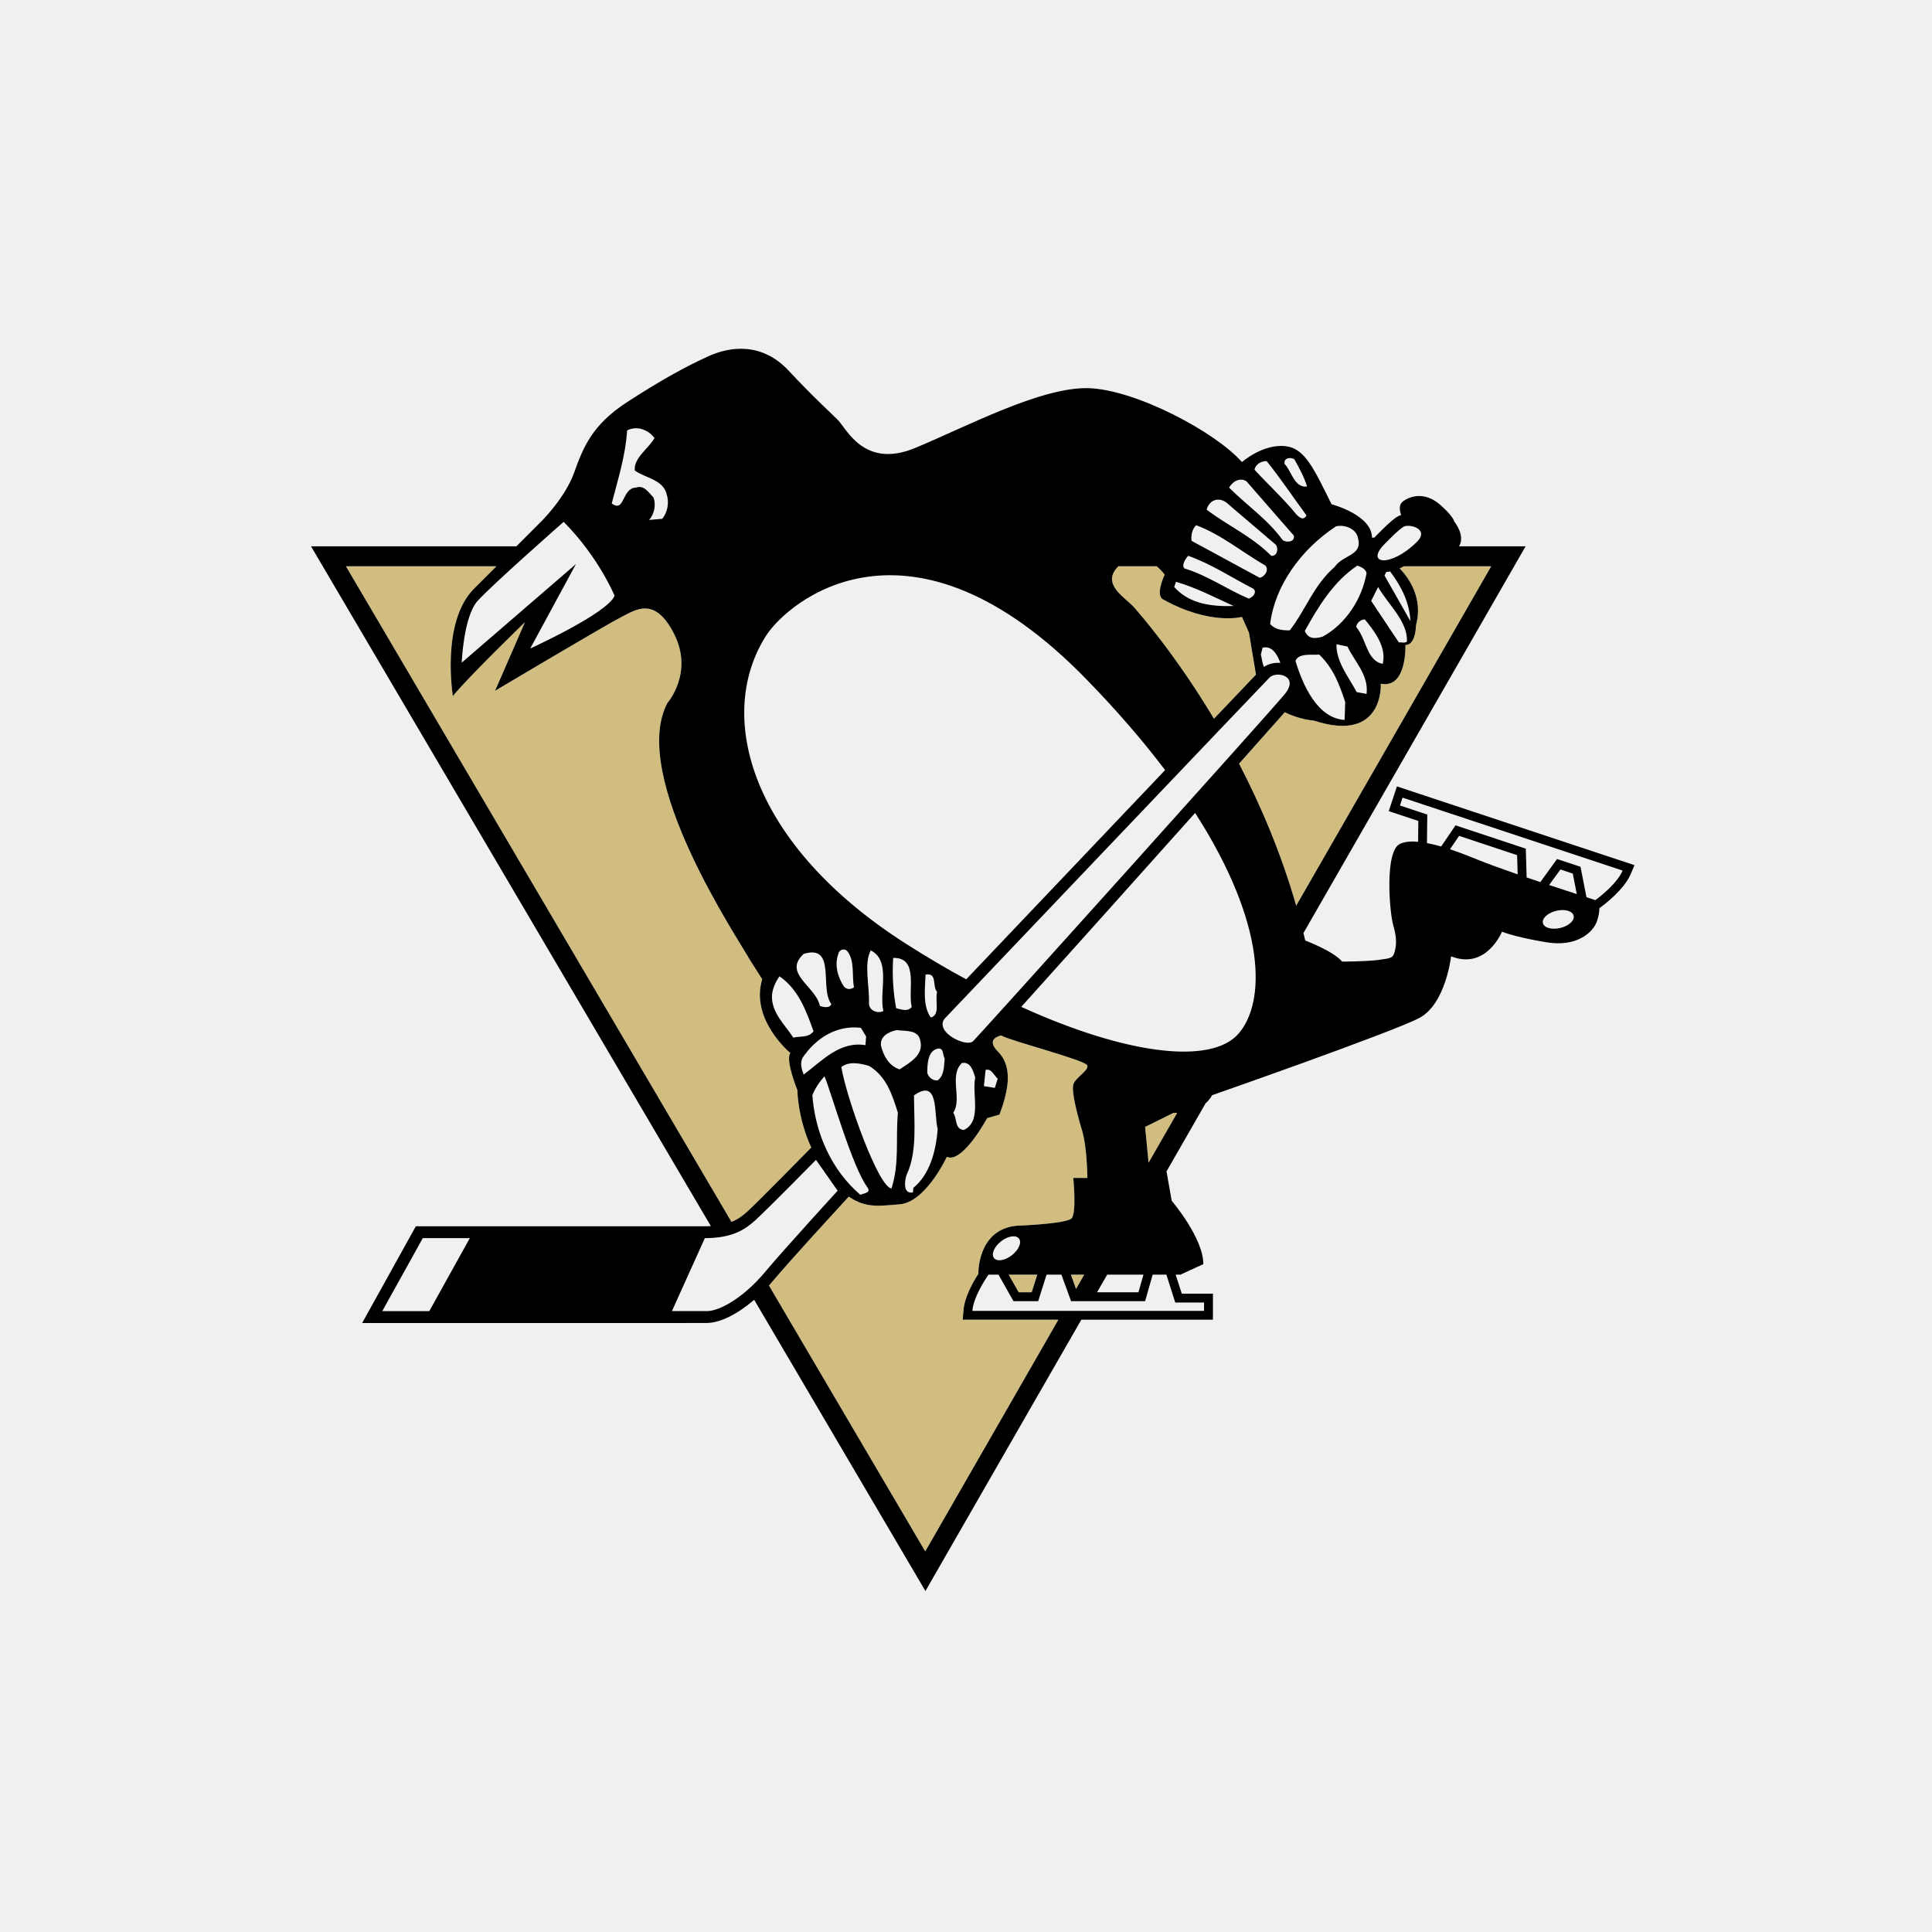
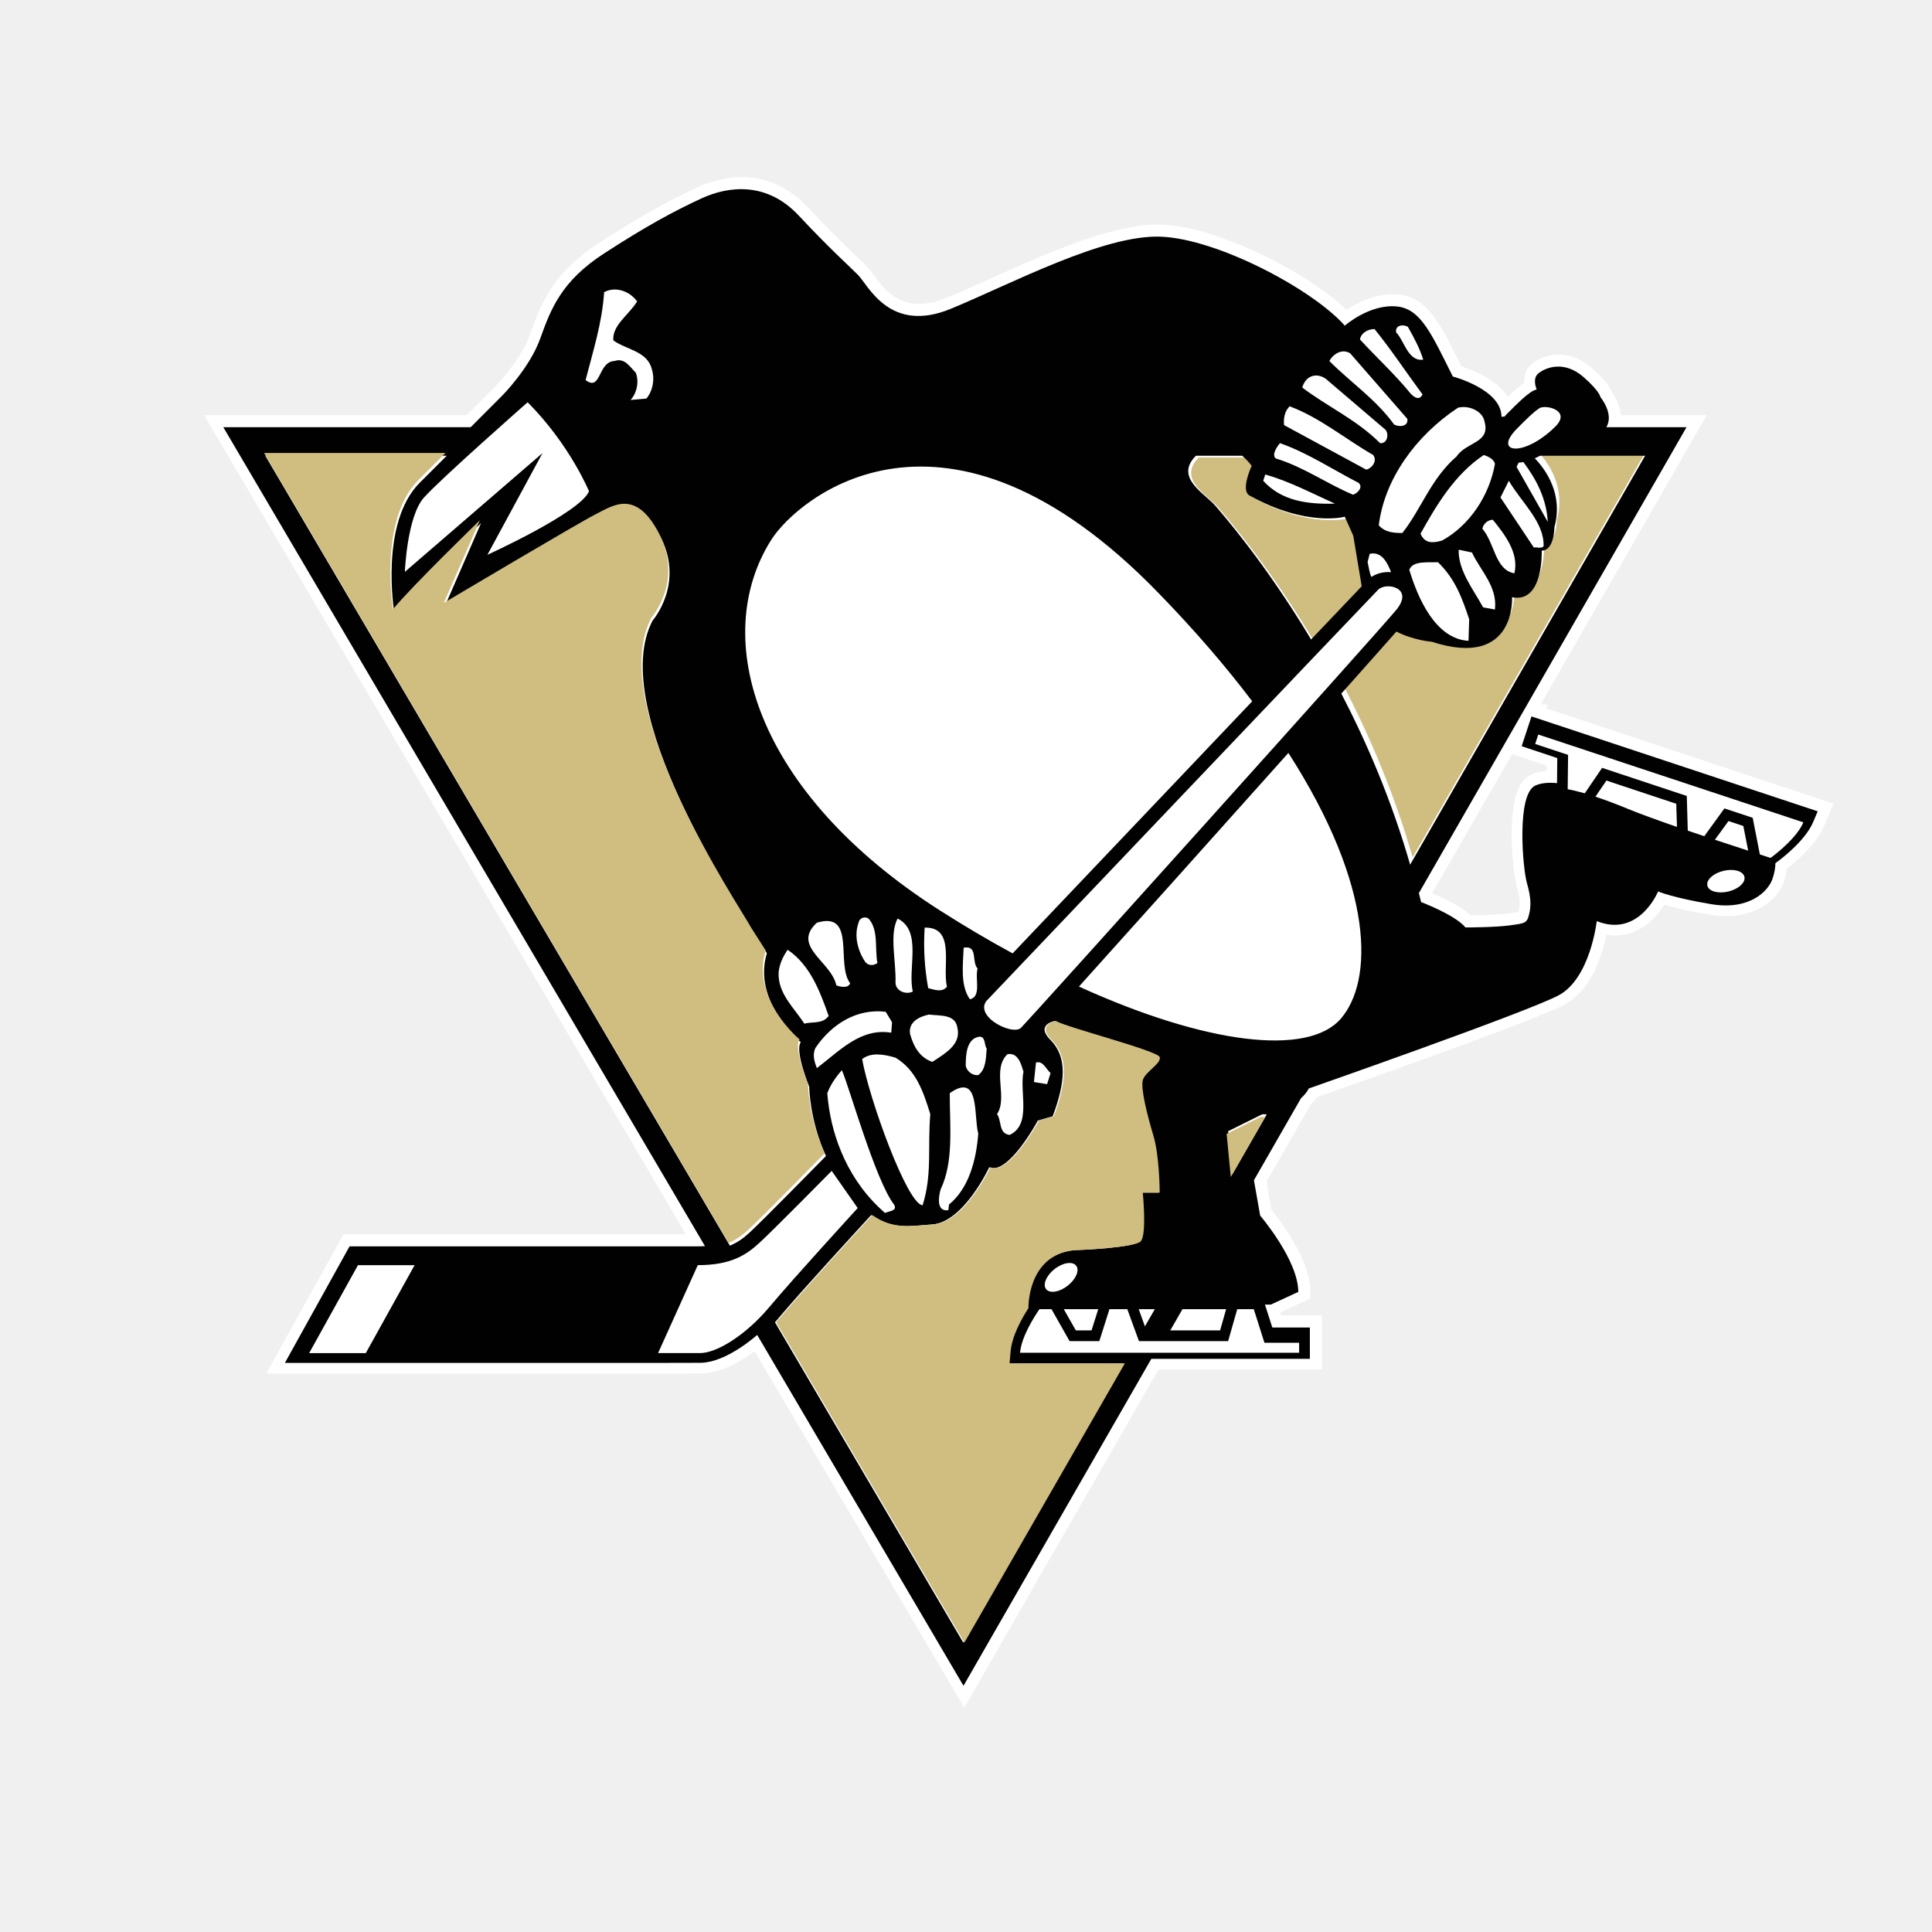
- <svg xmlns="http://www.w3.org/2000/svg" width="512" height="512" viewBox="0 0 512 512" version="1.1">
-   <g stroke="none" stroke-width="1" fill="none">
-     <path d="M386.679 221.513c-.546.816-1.513 2.231-2.413 3.543 2.379.801 4.842 1.737 7.274 2.741 2.514 1.038 6.423 2.451 10.659 3.913-.056-1.873-.122-4.016-.156-5.091-2.364-.795-12.847-4.252-15.363-5.106zm45.482 10.13c-1.804 4.221-7.109 8.174-8.312 9.057.015.956-.203 2.128-.631 3.422-.948 2.794-5.132 6.998-13.51 5.583-8.397-1.394-11.66-2.789-11.66-2.789s-4.183 10.245-13.493 6.52c0 0-1.399 12.594-8.384 16.325-6.981 3.724-54.962 20.494-54.962 20.494s-.477 1.044-1.701 2.126l-10.368 18.064 1.376 7.779s8.38 9.791 8.38 16.789l-6.052 2.79h-1.277c.58 1.804 1.258 3.949 1.62 5.04h8.258v6.891h-34.877l-41.318 71.914-45.381-77.173c-4.435 3.797-9.057 6.129-12.559 6.129l-8.447.019h-82.892l14.224-25.639h76.604c.56 0 1.07-.017 1.581-.051l-105.956-180.146h54.424l6.932-6.945s6.051-6.075 8.378-12.593c2.332-6.525 4.659-12.581 13.971-18.643 9.314-6.046 15.365-9.312 21.436-12.121 6.051-2.794 14.431-3.731 21.415 3.725 6.987 7.46 10.705 10.727 13.037 13.058 2.327 2.335 6.982 13.058 20.496 7.456 13.495-5.583 33.533-16.306 46.113-15.847 12.56.477 33.518 11.643 40.503 19.579 0 0 5.575-4.924 11.641-4.204 5.115.628 7.462 6.075 12.118 15.389 0 0 10.71 2.789 10.71 8.868 0 0 .255-.067.627-.033.205-.222.394-.429.61-.646 2.349-2.35 3.759-3.765 5.338-4.821.357-.237.749-.389 1.157-.525-.336-.887-.8-2.62.443-3.576 1.682-1.327 5.674-2.808 9.871.85 3.624 3.17 3.725 4.43 3.725 4.43s3.059 3.658 1.292 6.602h17.642l-58.873 102.487.475 1.973s7.445 2.789 9.773 5.583c0 0 6.508 0 9.79-.458 3.246-.458 3.723-.458 4.18-2.335.477-1.873.477-3.725-.458-6.979-.935-3.267-2.332-19.577 1.87-21.45 1.239-.559 2.871-.699 4.756-.525.017-1.925.051-4.323.051-5.516-1.955-.647-7.832-2.605-7.832-2.605l2.159-6.554 62.967 20.872-.999 2.365zm-138.743 106.16l-2.687 4.665h10.965c.291-1.037.849-2.996 1.324-4.665h-9.602zm120.118-107.386c-.653.902-1.911 2.62-2.993 4.12 2.734.904 5.265 1.737 7.323 2.398-.424-2.195-.881-4.512-1.07-5.428-1.089-.358-2.005-.665-3.26-1.09zm-108.066 107.386l-2.005 7.029h-19.614l-2.569-7.029h-3.926l-2.225 7.029h-6.542l-3.979-7.029h-2.651c-1.104 1.601-3.979 6.06-4.268 9.587h61.395v-2.201h-7.631l-2.347-7.386h-3.637zm72.69-114.384c1.192.222 2.448.532 3.759.902l3.806-5.598 18.63 6.177.218 7.63c1.209.406 2.433.816 3.637 1.226l4.424-6.115 6.219 2.061 1.579 8.067c1.237.41 2.073.68 2.313.749l.034.019c1.446-1.057 5.796-4.478 7.223-7.833l-58.316-19.321-.678 2.08 7.238 2.398-.086 7.556zm-137.975 26.743c5.371 3.422 10.672 6.558 15.874 9.367 10.759-11.307 34.248-36.043 52.704-55.446-5.657-7.475-12.473-15.442-20.615-23.818-47.027-48.499-79.511-20.751-85.219-11.66-13.513 21.449-3.725 55.461 37.256 81.558zm30.459 16.669c27.857 12.669 50.289 15.423 57.565 7.117 7.188-8.241 7.58-28.855-11.491-58.51-15.99 17.888-35.335 39.48-46.075 51.393zm-144.099-107.553c-3.723 4.202-4.181 16.325-4.181 16.325l30.269-26.116-12.116 22.37s20.494-9.312 22.349-13.979c0 0-4.195-10.246-13.495-19.579 0 0-19.088 16.789-22.827 20.979zm285.865 82.102c-2.244.546-3.825 2.007-3.519 3.252.287 1.26 2.364 1.821 4.604 1.293 2.266-.544 3.845-2.007 3.536-3.252-.289-1.26-2.379-1.837-4.621-1.293zm-148.991 92.015c.8 1.005 2.925.679 4.739-.75 1.823-1.412 2.67-3.403 1.874-4.408-.785-1.024-2.91-.699-4.743.729-1.819 1.434-2.67 3.426-1.87 4.429zm-95.199-208.712c-.288-3.336 3.504-5.671 5.238-8.58-1.734-2.331-4.795-3.336-7.26-2.028-.439 6.828-2.482 13.092-4.076 19.342 3.483 2.62 2.616-4.068 6.408-4.204 2.173-.753 3.328 1.293 4.64 2.601.727 1.892.288 4.378-1.157 5.979l3.483-.308c1.446-1.737 1.889-4.359 1.172-6.54-1.018-3.932-5.677-4.223-8.447-6.263zm178.158 4.241c-.747-2.453-1.985-4.755-3.361-7.205-.922-.613-2.907-.458-2.584 1.226 1.816 1.837 2.584 6.437 5.945 5.979zm-.149 7.657c-3.524-4.748-6.733-9.651-10.558-14.385-1.378 0-2.903.749-3.213 2.283 3.671 3.98 7.974 7.967 11.168 11.934.612.613 1.836 1.703 2.604.167zm-6.274 6.587c.916.599 3.228.599 2.925-1.226l-12.561-14.4c-1.686-1.071-3.671 0-4.589 1.685 4.739 4.748 10.248 8.427 14.225 13.941zm-1.834 1.212l-12.548-10.708c-1.983-1.994-4.895-1.684-5.811 1.381 5.661 4.288 11.914 7.029 17.133 12.238 1.547.153 1.99-1.821 1.226-2.911zm15.617 5.82c2.139-3.214 7.497-2.909 6.119-7.659-.308-2.128-3.228-3.677-5.815-3.049-9.482 6.267-16.232 15.919-17.436 25.88 1.359 1.53 3.196 1.684 5.184 1.684 4.148-5.227 6.273-11.953 11.949-16.856zm-19.903 2.914c1.07-.155 2.602-1.839 1.528-3.218-6.119-3.524-11.773-8.257-18.369-10.708-1.07 1.057-1.38 2.605-1.226 4.135l18.067 9.791zm-2.904 5.517c1.07-.31 2.293-1.689 1.224-2.607-5.661-2.909-11.187-6.586-17.287-8.733-.766.921-1.855 2.605-.92 3.371 6.119 1.854 11.155 5.516 16.983 7.969zm14.856 8.579c.899 2.128 2.582 2.128 4.726 1.515 6.117-3.354 10.415-9.946 11.638-16.837-.169-1.076-1.528-1.689-2.447-1.992-6.423 4.29-10.402 11.011-13.917 17.314zm21.124-14.694l6.865 12.087c-.27-5.022-2.447-9.26-5.372-13.159-.355.067-.693.121-1.035.134l-.458.937zm5.95 17.436c.15-5.349-4.895-9.637-7.651-14.387l-1.836 3.677 7.343 11.014c.631-.136 1.682.31 2.144-.303zm-45.91-9.348c-5.062-2.283-9.957-4.889-15.31-6.418l-.464 1.379c3.994 4.426 9.655 5.207 15.774 5.039zm32.449 5.531c2.751 3.204 2.751 9.023 7.034 9.789 1.07-4.443-2.139-8.565-4.741-11.777-1.07 0-2.144.902-2.293 1.988zm-5.218 4.598c-.139 4.581 3.228 8.716 5.368 12.681l2.602.479c.612-5.058-3.213-8.58-5.049-12.547l-2.92-.613zm-20.042 2.741c.274 1.005.377 2.317.834 3.252 1.209-.82 2.79-1.178 4.334-1.057-.764-1.973-2.009-4.633-4.707-4.035l-.462 1.839zm22.201 17.315l.148-4.767c-1.545-4.6-3.057-8.871-6.878-12.547-1.855.155-5.526-.458-6.292 1.684 1.855 6.127 5.68 15.168 13.023 15.63zm-130.027 70.869c-.625-3.219.29-7.05-1.835-9.656-.781-.764-2.139-.303-2.313.787-1.07 2.89-.15 6.263 1.531 8.714.781.768 1.682.768 2.616.155zm7.787 6.277c-1.21-5.07 2.158-13.327-3.349-16.069-1.855 3.509-.307 9.314-.458 14.081 0 1.84 2.273 2.757 3.807 1.987zm-13.784-1.836c-3.213-4.137 1.412-15.935-7.327-13.309-5.658 5.206 3.213 8.561 4.283 13.772.767.303 2.601.762 3.044-.462zm16.385-12.238c-.288 4.734 0 9.005.782 13.313 1.203.29 3.04 1.072 4.128-.31-1.089-4.445 1.989-13.173-4.91-13.004zm8.581 4.423c-.155 3.987-.767 8.276 1.379 11.354 2.601-.628 1.068-4.459 1.68-6.774-1.377-1.515.154-5.173-3.059-4.581zm-38.716.459c-1.07 1.536-1.836 3.219-1.989 5.058-.155 4.597 3.366 7.644 5.66 11.184 1.836-.476 3.976.137 5.353-1.682-1.851-5.211-3.995-11.172-9.024-14.56zm22.793 18.237l.167-2.301-1.391-2.299c-6.408-.767-11.934 2.743-15.452 7.952-.765 1.551-.153 3.214.305 4.442 5.05-3.827 9.621-8.886 16.372-7.794zm14.544-1.093c-.455-3.049-3.819-2.584-6.268-2.893-2.158.444-4.59 1.684-4.133 4.29.752 2.741 2.144 5.19 4.895 6.114 2.756-1.824 6.408-3.816 5.505-7.511zm4.592 2.01c-2.601.598-2.756 3.986-2.756 6.418.309 1.226 1.534 2.147 2.756 1.991 1.682-1.226 1.682-3.66 1.851-5.822-.612-.902-.169-2.891-1.851-2.586zm9.944 7.644c-.462-1.363-1.075-4.292-3.522-3.831-3.516 3.371.154 9.501-2.294 13.176 1.07 1.53.309 4.29 2.77 4.581 4.896-2.282 2.125-9.328 3.045-13.926zm-28.145-3.066c-2.62-.765-5.371-1.226-7.342.311 1.527 8.728 9.939 32.004 13.307 32.158 2.139-6.896 1.07-12.411 1.682-20.057-1.527-4.903-3.073-9.651-7.647-12.411zm30.897 1.07l-.445 4.29 2.893.465.766-2.439c-1.055-.934-1.667-2.773-3.213-2.316zm-42.698 1.689c-1.391 1.53-2.595 3.371-3.207 5.055.336 4.41 1.339 8.734 3.006 12.754 1.903 4.611 4.659 8.816 8.276 12.289.46.439.936.883 1.412 1.294 1.07-.459 2.77-.459 1.989-1.839-4.133-5.349-9.943-26.184-11.477-29.554zm23.73 5.056c0 7.202.919 15.017-1.991 21.124-.437 1.382-1.07 5.059 1.686 4.601l.136-1.226c4.317-3.523 5.984-9.639 6.441-15.613-1.07-3.831.458-13.635-6.272-8.886zm-41.945 32.991c-2.791 2.539-6.105 4.836-13.482 4.836l-8.733 19.341h9.245c3.571 0 9.924-3.799 15.262-10.164 5.334-6.369 19.407-21.739 19.407-21.739l-5.725-8.175s-13.171 13.367-15.975 15.9zm-98.975 24.19h12.459l10.745-19.354h-12.46l-10.743 19.354zm235.168-167.937c-1.767 1.773-86.172 90.462-86.172 90.462-.497.647-.598 1.311-.445 1.959.445 1.939 3.23 3.692 5.474 4.224 1.122.255 2.106.204 2.582-.276 1.789-1.766 78.562-87.058 82.556-91.942 3.992-4.87-2.212-6.196-3.994-4.426zm39.004-35.922c3.539-3.555-2.225-4.882-3.549-3.999-1.331.883-2.67 2.214-4.88 4.445-5.522 5.529 1.547 6.416 8.429-.446z" fill="#fff" />
-     <path d="M330.997 167.669l-1.868-4.19s-8.384 2.331-20.958-4.667c-2.056-1.157.477-6.533.477-6.533s-.785-1.09-2.077-2.214h-10.194c-4.863 4.834 2.105 8.391 4.352 11.083 1.237 1.482 10.669 12.104 20.988 29.33 5.169-5.428 9.129-9.603 11.134-11.696l-1.853-11.114zm-27.532 130.982l.916 9.497 7.582-13.213c-.321 0-.65 0-.986-.015l-7.512 3.731zm-18.307 42.934l2.176-3.782h-3.536c.479 1.296.988 2.726 1.361 3.782zm-70.334-37.303l.173-.169c-3.637-7.914-3.69-15.253-3.69-15.253s-3.247-7.914-1.849-9.786c0 0-10.731-8.854-7.463-19.578l-3.268-5.125c-2.785-5.125-32.139-48.484-21.873-68.046 0 0 6.985-7.933 1.853-18.198-5.117-10.25-10.248-6.519-13.971-4.648-3.725 1.854-33.533 19.579-33.533 19.579l7.921-18.183s-14.905 14.437-19.107 19.577c0 0-3.243-19.577 5.612-28.447 1.985-1.988 4.009-4.014 5.946-5.939h-39.907l102.182 173.759c1.836-.746 3.128-1.77 4.319-2.861 2.701-2.451 16.52-16.545 16.654-16.682zm157.252-154.216c-.389.201-.762.389-1.155.559 2.433 2.524 6.307 7.9 4.315 15.186 0 0 0 5.125-2.786 5.125 0 0 .458 11.643-6.525 10.25 0 0 .933 15.848-17.693 9.787 0 0-3.877-.257-7.751-2.231-2.548 2.875-6.814 7.697-12.118 13.638 5.659 10.896 11.097 23.578 15.143 37.64l51.686-89.954h-23.116zm-102.117 192.402h3.455c.304-1.003.935-2.944 1.474-4.665h-7.578c1.07 1.909 2.191 3.883 2.649 4.665zm18.189-60.126c-.458-1.395-20.481-6.521-22.828-7.933 0 0-4.349.765-.916 4.202 3.72 3.731 3.263 9.332.458 16.77l-3.263.934s-6.508 12.122-10.689 10.264c0 0-5.61 12.122-12.594 12.583-4.659.306-8.708 1.245-13.38-2.057-3.195 3.486-15.413 16.783-19.971 22.198-.389.478-.779.934-1.189 1.378l41.42 70.461 35.286-61.408h-25.357l.221-2.552c.27-3.435 2.462-7.333 3.921-9.583 0-1.65.43-12.836 11.645-12.836 0 0 11.641-.478 13.053-1.873 1.397-1.395.462-10.723.462-10.723h3.72s0-7.918-1.393-12.581c-1.393-4.667-2.79-10.249-2.328-12.12.458-1.86 4.198-3.733 3.72-5.126z" fill="#D0BD7F" />
-     <path d="M370.193 208.406l-2.159 6.554s5.877 1.959 7.832 2.605c0 1.193-.034 3.591-.051 5.516-1.885-.174-3.517-.033-4.756.525-4.202 1.873-2.805 18.183-1.87 21.45.935 3.254.935 5.106.458 6.979-.458 1.877-.935 1.877-4.18 2.335-3.282.458-9.79.458-9.79.458-2.328-2.794-9.773-5.583-9.773-5.583l-.475-1.973 58.873-102.487h-17.642c1.767-2.944-1.292-6.602-1.292-6.602s-.101-1.26-3.725-4.43c-4.198-3.658-8.19-2.176-9.871-.85-1.243.956-.779 2.689-.443 3.576-.409.136-.8.289-1.157.525-1.579 1.057-2.989 2.471-5.338 4.821-.216.217-.404.425-.61.646-.372-.033-.627.033-.627.033 0-6.079-10.71-8.868-10.71-8.868-4.655-9.314-7.002-14.761-12.118-15.389-6.065-.72-11.641 4.204-11.641 4.204-6.985-7.935-27.943-19.101-40.503-19.579-12.58-.458-32.618 10.264-46.113 15.847-13.514 5.602-18.168-5.121-20.496-7.456-2.332-2.331-6.051-5.598-13.037-13.058-6.984-7.456-15.364-6.519-21.415-3.725-6.071 2.808-12.122 6.075-21.436 12.121-9.312 6.062-11.639 12.118-13.971 18.643-2.327 6.518-8.378 12.593-8.378 12.593s-2.873 2.877-6.932 6.945h-54.424l105.956 180.146c-.512.034-1.022.051-1.581.051h-76.604l-14.224 25.639h82.892l8.447-.019c3.502 0 8.123-2.331 12.559-6.129l45.381 77.173 41.318-71.914h34.877v-6.891h-8.258c-.362-1.091-1.04-3.236-1.62-5.04h1.277l6.052-2.79c0-6.999-8.38-16.789-8.38-16.789l-1.376-7.779 10.368-18.064c1.224-1.082 1.701-2.126 1.701-2.126s47.981-16.77 54.962-20.494c6.985-3.732 8.384-16.325 8.384-16.325 9.311 3.725 13.493-6.52 13.493-6.52s3.263 1.396 11.66 2.789c8.378 1.415 12.563-2.789 13.51-5.583.428-1.293.646-2.465.631-3.422 1.202-.883 6.508-4.836 8.312-9.057l.999-2.365-62.967-20.872zm-3.147-64.348c2.21-2.231 3.549-3.562 4.88-4.445 1.324-.883 7.088.444 3.549 3.999-6.883 6.862-13.951 5.974-8.429.446zm1.359 7.387c2.925 3.899 5.103 8.136 5.372 13.159l-6.865-12.087.458-.938c.342-.012.68-.067 1.035-.134zm-3.194 4.12c2.756 4.75 7.8 9.038 7.651 14.387-.462.613-1.513.167-2.144.303l-7.343-11.014 1.836-3.677zm-11.029 15.167l2.92.613c1.836 3.968 5.661 7.49 5.049 12.547l-2.602-.479c-2.139-3.966-5.507-8.101-5.368-12.681zm2.306 15.289l-.148 4.767c-7.342-.462-11.168-9.503-13.023-15.63.766-2.143 4.437-1.53 6.292-1.684 3.821 3.677 5.334 7.948 6.878 12.547zm2.912-19.886c.15-1.086 1.224-1.988 2.293-1.988 2.602 3.212 5.811 7.335 4.741 11.777-4.283-.766-4.283-6.586-7.034-9.789zm2.751-14.247c-1.224 6.891-5.522 13.483-11.638 16.837-2.144.613-3.827.613-4.726-1.515 3.515-6.303 7.494-13.025 13.917-17.315.92.303 2.278.916 2.447 1.992zm-8.108-12.397c2.587-.628 5.507.921 5.815 3.049 1.378 4.75-3.979 4.445-6.119 7.659-5.676 4.903-7.8 11.629-11.949 16.856-1.988 0-3.825-.155-5.184-1.684 1.204-9.961 7.954-19.612 17.436-25.88zm-96.133 136.41c-.476.48-1.46.531-2.582.276-2.244-.531-5.029-2.284-5.474-4.224-.153-.647-.052-1.311.445-1.959 0 0 84.405-88.69 86.172-90.462 1.782-1.77 7.986-.444 3.994 4.426-3.994 4.884-80.767 90.176-82.556 91.942zm6.495 9.96l-.766 2.439-2.892-.465.445-4.29c1.547-.456 2.159 1.382 3.213 2.316zm-9.01 13.605c-2.461-.291-1.701-3.051-2.77-4.581 2.449-3.675-1.222-9.806 2.294-13.176 2.446-.461 3.06 2.469 3.522 3.831-.921 4.599 1.851 11.644-3.045 13.926zm-39.805-26.164c-1.377 1.819-3.516 1.206-5.353 1.682-2.294-3.54-5.815-6.587-5.66-11.184.153-1.839.919-3.522 1.989-5.058 5.029 3.388 7.172 9.349 9.024 14.56zm-2.601-20.514c8.739-2.626 4.114 9.172 7.327 13.309-.443 1.224-2.277.766-3.044.462-1.07-5.211-9.941-8.565-4.283-13.772zm-.305 27.542c3.518-5.209 9.044-8.719 15.452-7.952l1.391 2.299-.167 2.301c-6.751-1.093-11.322 3.966-16.372 7.794-.458-1.228-1.07-2.891-.305-4.442zm9.483-27.542c.173-1.09 1.531-1.551 2.313-.787 2.125 2.605 1.21 6.437 1.835 9.655-.934.613-1.835.613-2.616-.155-1.682-2.451-2.601-5.824-1.531-8.714zm-3.673 32.445c1.534 3.371 7.344 24.205 11.477 29.554.781 1.38-.919 1.38-1.989 1.839-.476-.411-.953-.855-1.412-1.294-3.616-3.474-6.372-7.678-8.276-12.289-1.667-4.02-2.67-8.344-3.006-12.754.612-1.684 1.816-3.525 3.207-5.055zm4.459-2.449c1.97-1.536 4.722-1.076 7.342-.311 4.573 2.76 6.12 7.509 7.647 12.411-.612 7.646.458 13.161-1.682 20.056-3.368-.154-11.779-23.429-13.307-32.157zm11.148-14.85c-1.534.769-3.807-.148-3.807-1.987.15-4.767-1.398-10.572.458-14.081 5.507 2.741 2.139 10.999 3.349 16.069zm-.598 9.349c-.457-2.606 1.974-3.846 4.133-4.29 2.449.309 5.812-.156 6.268 2.893.903 3.694-2.749 5.687-5.505 7.511-2.752-.924-4.143-3.373-4.895-6.114zm8.109-10.42c-1.089 1.382-2.925.6-4.128.31-.782-4.309-1.07-8.58-.782-13.313 6.899-.169 3.821 8.559 4.91 13.004zm-1.379 44.549c2.91-6.107 1.991-13.922 1.991-21.124 6.73-4.749 5.202 5.055 6.272 8.886-.457 5.974-2.125 12.089-6.441 15.612l-.136 1.226c-2.756.459-2.123-3.219-1.686-4.601zm6.429-41.774c-2.146-3.078-1.534-7.368-1.379-11.354 3.213-.592 1.682 3.066 3.059 4.581-.612 2.315.921 6.146-1.68 6.774zm-.921 14.676c0-2.432.155-5.82 2.756-6.418 1.682-.304 1.239 1.684 1.851 2.586-.169 2.162-.169 4.596-1.851 5.822-1.222.156-2.446-.765-2.756-1.991zm88.399-110.841l.462-1.839c2.698-.598 3.943 2.061 4.707 4.035-1.545-.121-3.126.237-4.334 1.057-.458-.935-.561-2.247-.834-3.252zm8.876-51.755c1.376 2.45 2.614 4.752 3.361 7.205-3.361.458-4.129-4.141-5.945-5.979-.323-1.684 1.662-1.839 2.584-1.226zm-7.345.477c3.825 4.734 7.034 9.637 10.558 14.385-.768 1.536-1.992.446-2.604-.167-3.194-3.968-7.497-7.954-11.168-11.934.31-1.534 1.836-2.283 3.213-2.283zm-5.353 5.347l12.561 14.4c.304 1.825-2.009 1.825-2.925 1.226-3.977-5.514-9.486-9.193-14.225-13.941.918-1.685 2.903-2.756 4.589-1.685zm-4.745 6.129l12.548 10.708c.764 1.09.321 3.064-1.226 2.911-5.218-5.209-11.472-7.95-17.132-12.238.916-3.066 3.827-3.375 5.811-1.381zm-8.579 5.516c6.596 2.451 12.25 7.184 18.369 10.708 1.074 1.379-.458 3.064-1.528 3.218l-18.067-9.791c-.154-1.53.156-3.078 1.226-4.135zm-2.127 8.103c6.099 2.147 11.626 5.824 17.287 8.733 1.07.919-.154 2.298-1.224 2.607-5.828-2.453-10.864-6.115-16.983-7.969-.935-.766.154-2.451.92-3.371zm-3.226 6.895c5.353 1.53 10.248 4.135 15.31 6.418-6.119.167-11.78-.613-15.774-5.039l.464-1.379zm-15.265-4.12h10.194c1.292 1.124 2.077 2.214 2.077 2.214s-2.533 5.376-.477 6.533c12.573 6.998 20.958 4.666 20.958 4.666l1.868 4.19 1.853 11.114c-2.005 2.093-5.965 6.267-11.134 11.696-10.318-17.227-19.751-27.849-20.988-29.33-2.246-2.691-9.214-6.249-4.352-11.083zm-93.447 18.539c5.708-9.09 38.192-36.839 85.219 11.66 8.143 8.377 14.959 16.343 20.615 23.818-18.457 19.403-41.945 44.14-52.704 55.446-5.202-2.808-10.503-5.945-15.874-9.367-40.981-26.097-50.77-60.109-37.256-81.558zm-36.732-54.53c2.465-1.308 5.526-.303 7.26 2.028-1.734 2.909-5.526 5.244-5.238 8.58 2.77 2.04 7.429 2.331 8.447 6.263.717 2.181.274 4.803-1.172 6.54l-3.483.308c1.446-1.601 1.885-4.087 1.157-5.979-1.312-1.308-2.467-3.354-4.64-2.601-3.792.136-2.925 6.824-6.408 4.204 1.594-6.251 3.637-12.514 4.076-19.342zm-16.825 24.224c9.299 9.333 13.495 19.579 13.495 19.579-1.855 4.666-22.349 13.979-22.349 13.979l12.116-22.37-30.269 26.116s.457-12.123 4.181-16.325c3.74-4.189 22.827-20.979 22.827-20.979zm-57.704 11.767h39.907c-1.937 1.925-3.961 3.951-5.946 5.939-8.854 8.871-5.612 28.447-5.612 28.447 4.202-5.14 19.107-19.577 19.107-19.577l-7.921 18.183s29.808-17.725 33.533-19.579c3.723-1.871 8.854-5.602 13.971 4.648 5.131 10.264-1.853 18.198-1.853 18.198-10.267 19.562 19.088 62.921 21.873 68.046l3.268 5.125c-3.268 10.723 7.463 19.578 7.463 19.578-1.398 1.873 1.849 9.786 1.849 9.786s.052 7.339 3.69 15.253l-.173.169c-.134.137-13.952 14.23-16.654 16.681-1.191 1.091-2.482 2.115-4.319 2.861l-102.182-173.759zm22.094 197.405h-12.459l10.743-19.354h12.46l-10.745 19.354zm73.547-.013h-9.245l8.733-19.341c7.377 0 10.691-2.297 13.482-4.836 2.804-2.533 15.975-15.9 15.975-15.9l5.725 8.175s-14.073 15.371-19.407 21.739c-5.338 6.364-11.692 10.164-15.262 10.164zm57.888 63.684l-41.42-70.461c.409-.444.8-.9 1.189-1.378 4.559-5.415 16.777-18.711 19.971-22.198 4.672 3.302 8.721 2.364 13.38 2.057 6.985-.461 12.594-12.583 12.594-12.583 4.181 1.858 10.689-10.264 10.689-10.264l3.263-.934c2.805-7.438 3.263-13.039-.458-16.77-3.434-3.437.916-4.202.916-4.202 2.347 1.412 22.37 6.538 22.828 7.933.477 1.393-3.263 3.266-3.72 5.126-.462 1.871.935 7.453 2.328 12.12 1.393 4.663 1.393 12.58 1.393 12.58h-3.72s.935 9.328-.462 10.723c-1.412 1.395-13.053 1.873-13.053 1.873-11.215 0-11.645 11.186-11.645 12.836-1.459 2.25-3.652 6.148-3.921 9.583l-.221 2.552h25.357l-35.286 61.408zm42.136-73.339l-2.176 3.782c-.372-1.056-.881-2.486-1.361-3.782h3.536zm-12.445 0c-.539 1.721-1.17 3.662-1.474 4.665h-3.455c-.458-.782-1.579-2.756-2.649-4.665h7.578zm-11.469-4.408c-.8-1.003.051-2.996 1.87-4.429 1.833-1.427 3.958-1.753 4.743-.729.796 1.005-.051 2.996-1.874 4.408-1.814 1.429-3.939 1.755-4.739.75zm48.034 11.794h7.631v2.201h-61.395c.289-3.527 3.164-7.986 4.268-9.587h2.651l3.979 7.029h6.542l2.225-7.029h3.926l2.569 7.029h19.614l2.005-7.029h3.637l2.347 7.386zm-20.722-2.721l2.687-4.665h9.602c-.475 1.669-1.033 3.628-1.324 4.665h-10.964zm13.649-34.32l-.916-9.496 7.512-3.731c.336.015.665.015.986.015l-7.582 13.212zm23.829-34.199c-7.276 8.306-29.708 5.552-57.565-7.117 10.74-11.913 30.084-33.505 46.074-51.393 19.071 29.655 18.679 50.269 11.491 58.51zm.154-71.568c5.304-5.941 9.57-10.763 12.118-13.638 3.874 1.973 7.751 2.231 7.751 2.231 18.626 6.06 17.693-9.787 17.693-9.787 6.983 1.394 6.525-10.25 6.525-10.25 2.786 0 2.786-5.125 2.786-5.125 1.992-7.287-1.883-12.662-4.315-15.186.394-.169.766-.358 1.155-.559h23.116l-51.686 89.954c-4.046-14.063-9.484-26.744-15.143-37.64zm63.177 25.417c-2.433-1.005-4.895-1.94-7.274-2.741.901-1.312 1.868-2.727 2.413-3.543 2.516.854 12.999 4.311 15.363 5.106.034 1.076.101 3.218.156 5.091-4.236-1.463-8.145-2.875-10.659-3.913zm21.955 18.129c-2.24.527-4.317-.034-4.604-1.293-.306-1.245 1.275-2.706 3.519-3.252 2.242-.544 4.332.033 4.621 1.293.308 1.245-1.271 2.708-3.536 3.252zm-2.952-11.388c1.083-1.5 2.341-3.218 2.993-4.12 1.256.425 2.172.732 3.26 1.09.188.917.646 3.233 1.07 5.428-2.058-.661-4.589-1.494-7.323-2.398zm12.238 4.001l-.034-.019c-.24-.069-1.076-.339-2.313-.749l-1.579-8.067-6.219-2.061-4.424 6.115c-1.204-.41-2.428-.82-3.637-1.226l-.218-7.63-18.63-6.177-3.806 5.598c-1.311-.37-2.567-.68-3.759-.902l.086-7.556-7.238-2.398.678-2.08 58.316 19.321c-1.427 3.354-5.776 6.776-7.223 7.833z" fill="#000" />
+ <svg xmlns="http://www.w3.org/2000/svg" version="1.1" id="Layer_1" x="0px" y="0px" width="425px" height="425px" viewBox="0 0 425 425" enable-background="new 0 0 425 425" xml:space="preserve">
+   <g>
+     <path fill="#FFFFFF" stroke="#FFFFFF" stroke-width="5" stroke-miterlimit="10" d="M337.033,157.445L334.875,164   c0,0,5.877,1.959,7.832,2.605c0,1.191-0.035,3.59-0.051,5.516c-1.888-0.174-3.519-0.032-4.759,0.525   c-4.2,1.873-2.805,18.182-1.868,21.447c0.936,3.254,0.936,5.105,0.459,6.979c-0.459,1.877-0.937,1.877-4.183,2.334   c-3.28,0.459-9.788,0.459-9.788,0.459c-2.328-2.795-9.773-5.582-9.773-5.582l-0.475-1.974l58.872-102.486h-17.643   c1.768-2.944-1.291-6.602-1.291-6.602s-0.103-1.26-3.728-4.43c-4.196-3.658-8.188-2.176-9.868-0.85   c-1.244,0.956-0.779,2.689-0.443,3.576c-0.41,0.136-0.801,0.289-1.158,0.525c-1.578,1.057-2.987,2.471-5.338,4.821   c-0.215,0.217-0.404,0.425-0.609,0.646c-0.372-0.033-0.627,0.033-0.627,0.033c0-6.079-10.71-8.868-10.71-8.868   c-4.654-9.314-7.002-14.761-12.117-15.389c-6.064-0.72-11.642,4.204-11.642,4.204c-6.985-7.935-27.942-19.101-40.504-19.579   c-12.578-0.458-32.616,10.264-46.11,15.847c-13.514,5.602-18.168-5.121-20.496-7.456c-2.332-2.331-6.051-5.598-13.037-13.058   c-6.982-7.456-15.362-6.519-21.415-3.725c-6.07,2.808-12.121,6.075-21.436,12.121c-9.312,6.062-11.639,12.118-13.971,18.643   c-2.327,6.518-8.379,12.593-8.379,12.593s-2.873,2.877-6.932,6.945H49.266l105.956,180.143c-0.512,0.032-1.022,0.051-1.581,0.051   H77.038l-14.225,25.64h82.893l8.447-0.019c3.502,0,8.123-2.332,12.559-6.131l45.381,77.174l41.313-71.914h34.88v-6.892h-8.261   c-0.36-1.092-1.039-3.235-1.619-5.041h1.277l6.053-2.788c0-7-8.381-16.789-8.381-16.789l-1.377-7.779l10.369-18.063   c1.225-1.082,1.701-2.125,1.701-2.125s47.98-16.771,54.961-20.494c6.986-3.732,8.385-16.326,8.385-16.326   c9.312,3.727,13.492-6.518,13.492-6.518s3.265,1.396,11.66,2.789c8.379,1.414,12.564-2.789,13.51-5.584   c0.431-1.293,0.646-2.463,0.631-3.42c1.203-0.883,6.511-4.836,8.312-9.057l1-2.365l-62.967-20.871V157.445L337.033,157.445z" />
+     <g>
+       <path fill="#D0BD80" d="M339.318,98.638c-0.39,0.201-0.763,0.389-1.154,0.559c2.432,2.524,6.307,7.9,4.313,15.186    c0,0,0,5.125-2.784,5.125c0,0,0.457,11.643-6.525,10.25c0,0,0.934,15.848-17.693,9.787c0,0-3.877-0.257-7.75-2.231    c-2.549,2.875-6.813,7.697-12.119,13.638c5.658,10.896,11.099,23.578,15.144,37.641l51.688-89.954H339.318z" />
+       <path fill="#D0BD80" d="M298.334,118.242l-1.867-4.19c0,0-8.385,2.331-20.959-4.667c-2.055-1.157,0.479-6.533,0.479-6.533    s-0.785-1.09-2.078-2.214h-10.194c-4.862,4.834,2.106,8.391,4.354,11.083c1.235,1.482,10.67,12.104,20.987,29.331    c5.168-5.429,9.13-9.604,11.134-11.696l-1.853-11.114H298.334z" />
+     </g>
+     <g>
+       <path fill="#010101" d="M336.894,157.598l-2.159,6.553c0,0,5.877,1.959,7.832,2.605c0,1.193-0.033,3.592-0.052,5.515    c-1.885-0.173-3.518-0.032-4.756,0.525c-4.201,1.872-2.805,18.184-1.869,21.45c0.935,3.254,0.935,5.106,0.457,6.979    c-0.457,1.877-0.936,1.877-4.18,2.334c-3.283,0.459-9.791,0.459-9.791,0.459c-2.328-2.795-9.771-5.584-9.771-5.584l-0.478-1.974    l58.873-102.486H353.36c1.766-2.944-1.293-6.602-1.293-6.602s-0.103-1.26-3.726-4.43c-4.197-3.658-8.188-2.176-9.871-0.85    c-1.242,0.956-0.778,2.689-0.442,3.576c-0.408,0.136-0.8,0.289-1.156,0.525c-1.58,1.057-2.99,2.471-5.338,4.821    c-0.218,0.217-0.404,0.425-0.611,0.646c-0.371-0.033-0.627,0.033-0.627,0.033c0-6.079-10.709-8.868-10.709-8.868    c-4.653-9.314-7.002-14.761-12.119-15.389c-6.063-0.72-11.641,4.204-11.641,4.204c-6.984-7.935-27.941-19.101-40.501-19.579    c-12.58-0.458-32.619,10.264-46.113,15.847c-13.514,5.602-18.168-5.121-20.496-7.456c-2.332-2.331-6.051-5.598-13.037-13.058    c-6.984-7.456-15.364-6.519-21.416-3.725c-6.07,2.808-12.122,6.075-21.436,12.121c-9.312,6.062-11.639,12.118-13.971,18.643    c-2.327,6.52-8.378,12.595-8.378,12.595s-2.873,2.877-6.932,6.945H49.123l105.956,180.146c-0.512,0.033-1.022,0.052-1.581,0.052    H76.894L62.67,299.81h82.892l8.448-0.019c3.502,0,8.123-2.332,12.559-6.131l45.38,77.174l41.318-71.913h34.877v-6.892h-8.259    c-0.36-1.092-1.039-3.236-1.618-5.041h1.274l6.053-2.789c0-7-8.381-16.789-8.381-16.789l-1.375-7.778l10.367-18.063    c1.226-1.082,1.7-2.125,1.7-2.125s47.982-16.771,54.964-20.494c6.983-3.732,8.383-16.324,8.383-16.324    c9.312,3.725,13.494-6.521,13.494-6.521s3.264,1.396,11.66,2.789c8.377,1.416,12.562-2.789,13.51-5.582    c0.428-1.293,0.646-2.467,0.631-3.424c1.201-0.883,6.508-4.835,8.312-9.057l0.998-2.363l-62.968-20.873L336.894,157.598z     M333.745,94.25c2.211-2.231,3.549-3.562,4.881-4.445c1.324-0.883,7.088,0.444,3.549,3.999    C335.292,100.666,328.224,99.778,333.745,94.25L333.745,94.25z M335.104,101.637c2.927,3.899,5.104,8.136,5.373,13.159    l-6.864-12.087l0.457-0.938C334.411,101.759,334.749,101.704,335.104,101.637L335.104,101.637z M331.911,105.757    c2.756,4.75,7.799,9.038,7.649,14.387c-0.461,0.613-1.514,0.167-2.145,0.303l-7.342-11.014L331.911,105.757L331.911,105.757z     M320.882,120.924l2.92,0.613c1.836,3.968,5.66,7.49,5.049,12.547l-2.602-0.479c-2.14-3.966-5.509-8.101-5.369-12.681H320.882z     M323.189,136.213l-0.148,4.767c-7.342-0.462-11.168-9.503-13.023-15.63c0.766-2.143,4.438-1.53,6.293-1.684    c3.82,3.677,5.334,7.948,6.877,12.547H323.189L323.189,136.213z M326.101,116.327c0.148-1.086,1.224-1.988,2.293-1.988    c2.603,3.212,5.812,7.335,4.74,11.777C328.851,125.35,328.851,119.53,326.101,116.327z M328.851,102.08    c-1.225,6.891-5.521,13.483-11.639,16.837c-2.144,0.613-3.826,0.613-4.726-1.515c3.515-6.303,7.494-13.025,13.917-17.315    C327.323,100.39,328.683,101.003,328.851,102.08L328.851,102.08z M320.743,89.683c2.586-0.628,5.506,0.921,5.813,3.049    c1.379,4.75-3.979,4.445-6.119,7.659c-5.676,4.903-7.799,11.629-11.949,16.856c-1.987,0-3.823-0.155-5.184-1.684    c1.203-9.961,7.953-19.612,17.436-25.88H320.743z M224.611,226.093c-0.478,0.479-1.461,0.53-2.582,0.274    c-2.244-0.528-5.029-2.283-5.476-4.223c-0.151-0.646-0.053-1.311,0.445-1.959c0,0,84.403-88.691,86.171-90.462    c1.781-1.771,7.986-0.444,3.994,4.426c-3.994,4.884-80.768,90.175-82.557,91.943H224.611z M231.105,236.054l-0.766,2.438    l-2.893-0.465l0.445-4.289C229.439,233.281,230.053,235.117,231.105,236.054L231.105,236.054z M222.096,249.658    c-2.461-0.291-1.701-3.052-2.77-4.58c2.449-3.676-1.223-9.808,2.293-13.176c2.447-0.461,3.061,2.469,3.523,3.829    C224.221,240.33,226.992,247.375,222.096,249.658L222.096,249.658z M182.291,223.492c-1.377,1.82-3.516,1.207-5.354,1.685    c-2.295-3.541-5.814-6.588-5.66-11.187c0.151-1.838,0.92-3.521,1.988-5.057C178.295,212.322,180.438,218.283,182.291,223.492z     M179.689,202.979c8.738-2.625,4.113,9.173,7.326,13.312c-0.441,1.223-2.275,0.766-3.043,0.461    C182.902,211.539,174.031,208.187,179.689,202.979L179.689,202.979z M179.385,230.522c3.518-5.209,9.043-8.719,15.451-7.952    l1.391,2.299l-0.166,2.303c-6.752-1.094-11.322,3.965-16.373,7.793c-0.457-1.229-1.067-2.891-0.305-4.441L179.385,230.522    L179.385,230.522z M188.867,202.979c0.174-1.09,1.531-1.551,2.312-0.786c2.125,2.604,1.212,6.438,1.837,9.655    c-0.935,0.613-1.837,0.613-2.615-0.155c-1.685-2.451-2.603-5.824-1.531-8.714H188.867z M185.195,235.425    c1.533,3.371,7.344,24.205,11.477,29.555c0.781,1.38-0.92,1.38-1.99,1.839c-0.475-0.41-0.953-0.854-1.412-1.293    c-3.615-3.476-6.371-7.679-8.274-12.289c-1.666-4.021-2.671-8.345-3.007-12.755c0.611-1.684,1.816-3.524,3.207-5.055V235.425    L185.195,235.425z M189.654,232.976c1.969-1.535,4.721-1.076,7.342-0.312c4.572,2.761,6.119,7.511,7.646,12.41    c-0.611,7.646,0.457,13.162-1.683,20.058C199.592,264.978,191.182,241.701,189.654,232.976L189.654,232.976z M200.801,218.125    c-1.533,0.771-3.807-0.147-3.807-1.985c0.15-4.769-1.398-10.571,0.459-14.082c5.506,2.742,2.139,11,3.348,16.07V218.125z     M200.203,227.476c-0.457-2.606,1.975-3.846,4.133-4.291c2.449,0.31,5.812-0.155,6.268,2.894c0.904,3.694-2.748,5.688-5.504,7.512    c-2.752-0.924-4.143-3.373-4.895-6.113L200.203,227.476L200.203,227.476z M208.312,217.056c-1.09,1.381-2.926,0.601-4.129,0.31    c-0.781-4.31-1.068-8.58-0.781-13.312C210.301,203.884,207.223,212.611,208.312,217.056L208.312,217.056z M206.934,261.604    c2.91-6.106,1.99-13.922,1.99-21.125c6.73-4.748,5.203,5.056,6.273,8.888c-0.457,5.975-2.125,12.09-6.441,15.61l-0.137,1.228    c-2.756,0.459-2.123-3.219-1.686-4.603V261.604L206.934,261.604z M213.363,219.83c-2.146-3.077-1.535-7.368-1.379-11.354    c3.213-0.592,1.682,3.065,3.059,4.582C214.43,215.371,215.963,219.201,213.363,219.83L213.363,219.83z M212.441,234.507    c0-2.435,0.153-5.82,2.756-6.418c1.682-0.306,1.238,1.684,1.852,2.586c-0.17,2.162-0.17,4.596-1.852,5.821    c-1.223,0.154-2.445-0.766-2.756-1.991V234.507z M300.839,123.665l0.463-1.839c2.697-0.598,3.943,2.061,4.707,4.035    c-1.545-0.121-3.127,0.237-4.334,1.057c-0.459-0.935-0.562-2.247-0.834-3.252L300.839,123.665z M309.716,71.91    c1.375,2.45,2.613,4.752,3.361,7.205c-3.361,0.458-4.13-4.141-5.945-5.979C306.811,71.452,308.794,71.297,309.716,71.91z     M302.37,72.387c3.825,4.734,7.034,9.637,10.559,14.385c-0.768,1.536-1.991,0.446-2.604-0.167    c-3.194-3.968-7.497-7.954-11.168-11.934C299.466,73.137,300.993,72.388,302.37,72.387L302.37,72.387z M297.02,77.733l12.561,14.4    c0.303,1.825-2.01,1.825-2.926,1.226c-3.978-5.514-9.486-9.193-14.226-13.941C293.347,77.733,295.331,76.663,297.02,77.733z     M292.273,83.863l12.549,10.708c0.764,1.09,0.32,3.064-1.228,2.911c-5.219-5.209-11.473-7.95-17.133-12.238    C287.378,82.178,290.29,81.869,292.273,83.863L292.273,83.863z M283.693,89.379c6.597,2.451,12.25,7.184,18.369,10.708    c1.072,1.379-0.459,3.064-1.529,3.218l-18.065-9.791C282.314,91.984,282.624,90.436,283.693,89.379z M281.566,97.481    c6.099,2.147,11.625,5.824,17.287,8.733c1.068,0.919-0.154,2.298-1.225,2.607c-5.828-2.453-10.863-6.115-16.982-7.969    C279.712,100.087,280.8,98.402,281.566,97.481z M278.341,104.376c5.354,1.53,10.248,4.135,15.312,6.418    c-6.119,0.167-11.781-0.613-15.775-5.039L278.341,104.376z M263.076,100.257h10.193c1.291,1.124,2.076,2.214,2.076,2.214    s-2.533,5.376-0.477,6.533c12.572,6.998,20.957,4.666,20.957,4.666l1.869,4.19l1.852,11.114    c-2.004,2.093-5.965,6.267-11.133,11.696c-10.318-17.227-19.752-27.849-20.988-29.33    C265.181,108.648,258.215,105.091,263.076,100.257L263.076,100.257z M169.629,118.796c5.709-9.09,38.193-36.839,85.221,11.66    c8.144,8.377,14.959,16.343,20.612,23.818c-18.454,19.402-41.942,44.139-52.702,55.446c-5.203-2.81-10.504-5.945-15.875-9.367    C165.904,174.257,156.115,140.244,169.629,118.796L169.629,118.796z M132.897,64.266c2.465-1.308,5.526-0.303,7.26,2.028    c-1.734,2.909-5.526,5.244-5.238,8.58c2.77,2.04,7.429,2.331,8.447,6.263c0.717,2.181,0.274,4.803-1.172,6.54l-3.483,0.308    c1.446-1.601,1.885-4.087,1.157-5.979c-1.312-1.308-2.467-3.354-4.64-2.601c-3.792,0.136-2.925,6.824-6.408,4.204    C130.414,77.357,132.457,71.095,132.897,64.266L132.897,64.266z M116.072,88.49c9.299,9.333,13.495,19.579,13.495,19.579    c-1.855,4.666-22.349,13.979-22.349,13.979l12.116-22.37l-30.269,26.116c0,0,0.457-12.123,4.181-16.325    C96.986,105.28,116.073,88.49,116.072,88.49L116.072,88.49z M58.368,100.257h39.907c-1.937,1.925-3.961,3.951-5.946,5.939    c-8.854,8.871-5.612,28.447-5.612,28.447c4.202-5.14,19.107-19.577,19.107-19.577l-7.921,18.183c0,0,29.808-17.725,33.533-19.579    c3.723-1.871,8.854-5.602,13.971,4.648c5.131,10.264-1.853,18.198-1.853,18.198c-10.267,19.562,19.088,62.92,21.874,68.045    l3.268,5.125c-3.268,10.723,7.463,19.578,7.463,19.578c-1.397,1.873,1.851,9.787,1.851,9.787s0.052,7.338,3.688,15.252    l-0.174,0.17c-0.133,0.137-13.951,14.23-16.652,16.68c-1.19,1.092-2.481,2.115-4.319,2.861L58.368,100.257L58.368,100.257z     M80.462,297.662H68.003l10.743-19.354h12.46L80.462,297.662L80.462,297.662z M154.01,297.649h-9.246l8.733-19.342    c7.377,0,10.69-2.297,13.481-4.836c2.805-2.533,15.977-15.899,15.977-15.899l5.725,8.176c0,0-14.074,15.371-19.408,21.738    C163.934,293.851,157.58,297.649,154.01,297.649L154.01,297.649z M211.896,361.332l-41.42-70.461    c0.41-0.442,0.801-0.899,1.189-1.379c4.559-5.414,16.777-18.711,19.971-22.196c4.672,3.303,8.721,2.362,13.381,2.057    c6.984-0.461,12.594-12.582,12.594-12.582c4.183,1.857,10.689-10.264,10.689-10.264l3.264-0.937    c2.806-7.438,3.262-13.039-0.459-16.77c-3.434-3.438,0.916-4.201,0.916-4.201c2.349,1.412,22.371,6.537,22.828,7.932    c0.477,1.396-3.264,3.269-3.721,5.127c-0.461,1.871,0.936,7.453,2.328,12.119c1.395,4.664,1.395,12.58,1.395,12.58h-3.721    c0,0,0.936,9.328-0.463,10.725c-1.41,1.396-13.053,1.873-13.053,1.873c-11.215,0-11.646,11.187-11.646,12.836    c-1.459,2.25-3.651,6.146-3.922,9.582l-0.221,2.554h25.356L211.896,361.332L211.896,361.332z M254.033,287.992l-2.176,3.783    c-0.371-1.057-0.881-2.486-1.361-3.783H254.033L254.033,287.992z M241.588,287.992c-0.537,1.724-1.17,3.662-1.473,4.666h-3.455    c-0.459-0.781-1.58-2.756-2.648-4.666h7.578H241.588z M230.119,283.587c-0.799-1.005,0.051-2.996,1.871-4.431    c1.832-1.428,3.957-1.754,4.742-0.729c0.797,1.004-0.051,2.996-1.873,4.408C233.045,284.265,230.92,284.591,230.119,283.587z     M278.152,295.38h7.631v2.2h-61.393c0.288-3.526,3.163-7.985,4.268-9.588h2.65l3.979,7.029h6.543l2.225-7.029h3.926l2.57,7.029    h19.612l2.004-7.029h3.639L278.152,295.38L278.152,295.38L278.152,295.38z M257.432,292.66l2.688-4.666h9.601    c-0.475,1.67-1.033,3.629-1.324,4.666h-10.961H257.432z M271.079,258.339l-0.916-9.496l7.512-3.729    c0.336,0.016,0.666,0.016,0.986,0.016L271.079,258.339L271.079,258.339z M294.908,224.14c-7.276,8.308-29.709,5.554-57.562-7.117    c10.738-11.911,30.083-33.505,46.071-51.393C302.488,195.285,302.097,215.899,294.908,224.14z M295.064,152.572    c5.303-5.941,9.567-10.764,12.116-13.639c3.873,1.973,7.753,2.231,7.753,2.231c18.624,6.06,17.69-9.787,17.69-9.787    c6.984,1.394,6.524-10.25,6.524-10.25c2.787,0,2.787-5.125,2.787-5.125c1.99-7.287-1.885-12.662-4.315-15.186    c0.395-0.169,0.766-0.358,1.156-0.559h23.114l-51.686,89.954C306.158,176.148,300.722,163.468,295.064,152.572z M358.239,177.988    c-2.433-1.006-4.896-1.938-7.273-2.74c0.9-1.312,1.867-2.728,2.412-3.543c2.518,0.854,13,4.312,15.363,5.106    c0.034,1.076,0.102,3.218,0.155,5.091C364.661,180.438,360.753,179.025,358.239,177.988L358.239,177.988z M380.194,196.117    c-2.24,0.527-4.316-0.035-4.604-1.293c-0.307-1.246,1.275-2.707,3.521-3.252c2.241-0.545,4.331,0.033,4.62,1.293    C384.038,194.111,382.46,195.574,380.194,196.117z M377.243,184.729c1.082-1.5,2.34-3.216,2.992-4.119    c1.256,0.424,2.172,0.732,3.26,1.09c0.188,0.916,0.646,3.232,1.069,5.428C382.507,186.467,379.978,185.633,377.243,184.729    L377.243,184.729z M389.481,188.731l-0.034-0.02c-0.24-0.068-1.076-0.341-2.312-0.75l-1.58-8.067l-6.219-2.061l-4.424,6.115    c-1.203-0.41-2.428-0.82-3.637-1.228l-0.218-7.628l-18.631-6.178l-3.807,5.598c-1.312-0.369-2.566-0.68-3.758-0.902l0.086-7.554    l-7.238-2.397l0.678-2.08l58.316,19.319c-1.429,3.355-5.777,6.776-7.224,7.834L389.481,188.731L389.481,188.731z" />
+       <path fill="#D0BD80" d="M255.105,232.531c-0.459-1.396-20.481-6.521-22.828-7.935c0,0-4.35,0.767-0.916,4.203    c3.72,3.729,3.263,9.332,0.457,16.771l-3.262,0.934c0,0-6.51,12.123-10.688,10.264c0,0-5.611,12.123-12.597,12.584    c-4.658,0.305-8.707,1.244-13.379-2.057c-3.195,3.484-15.414,16.781-19.971,22.197c-0.389,0.479-0.779,0.934-1.189,1.377    l41.42,70.461l35.287-61.406h-25.356l0.221-2.553c0.271-3.437,2.464-7.332,3.923-9.582c0-1.65,0.43-12.838,11.645-12.838    c0,0,11.641-0.478,13.053-1.871c1.396-1.396,0.461-10.726,0.461-10.726h3.721c0,0,0-7.918-1.393-12.58    c-1.393-4.668-2.791-10.25-2.328-12.12c0.457-1.859,4.197-3.732,3.721-5.125V232.531z" />
+       <path fill="#D0BD80" d="M181.254,253.854l0.174-0.17c-3.639-7.914-3.691-15.254-3.691-15.254s-3.246-7.914-1.848-9.785    c0,0-10.732-8.854-7.463-19.577l-3.27-5.125c-2.785-5.125-32.138-48.484-21.873-68.046c0,0,6.986-7.933,1.854-18.198    c-5.117-10.25-10.248-6.519-13.971-4.648c-3.726,1.854-33.533,19.579-33.533,19.579l7.921-18.183c0,0-14.905,14.437-19.107,19.577    c0,0-3.243-19.577,5.612-28.447c1.985-1.988,4.009-4.014,5.946-5.939H58.098l102.181,173.76c1.836-0.746,3.129-1.771,4.32-2.861    C167.301,268.084,181.119,253.992,181.254,253.854L181.254,253.854z" />
+     </g>
  </g>
+   <path fill="#D0BD80" d="M269.832,249.426l0.916,9.498l7.582-13.213c-0.32,0-0.65,0-0.986-0.017L269.832,249.426L269.832,249.426z" />
</svg>
